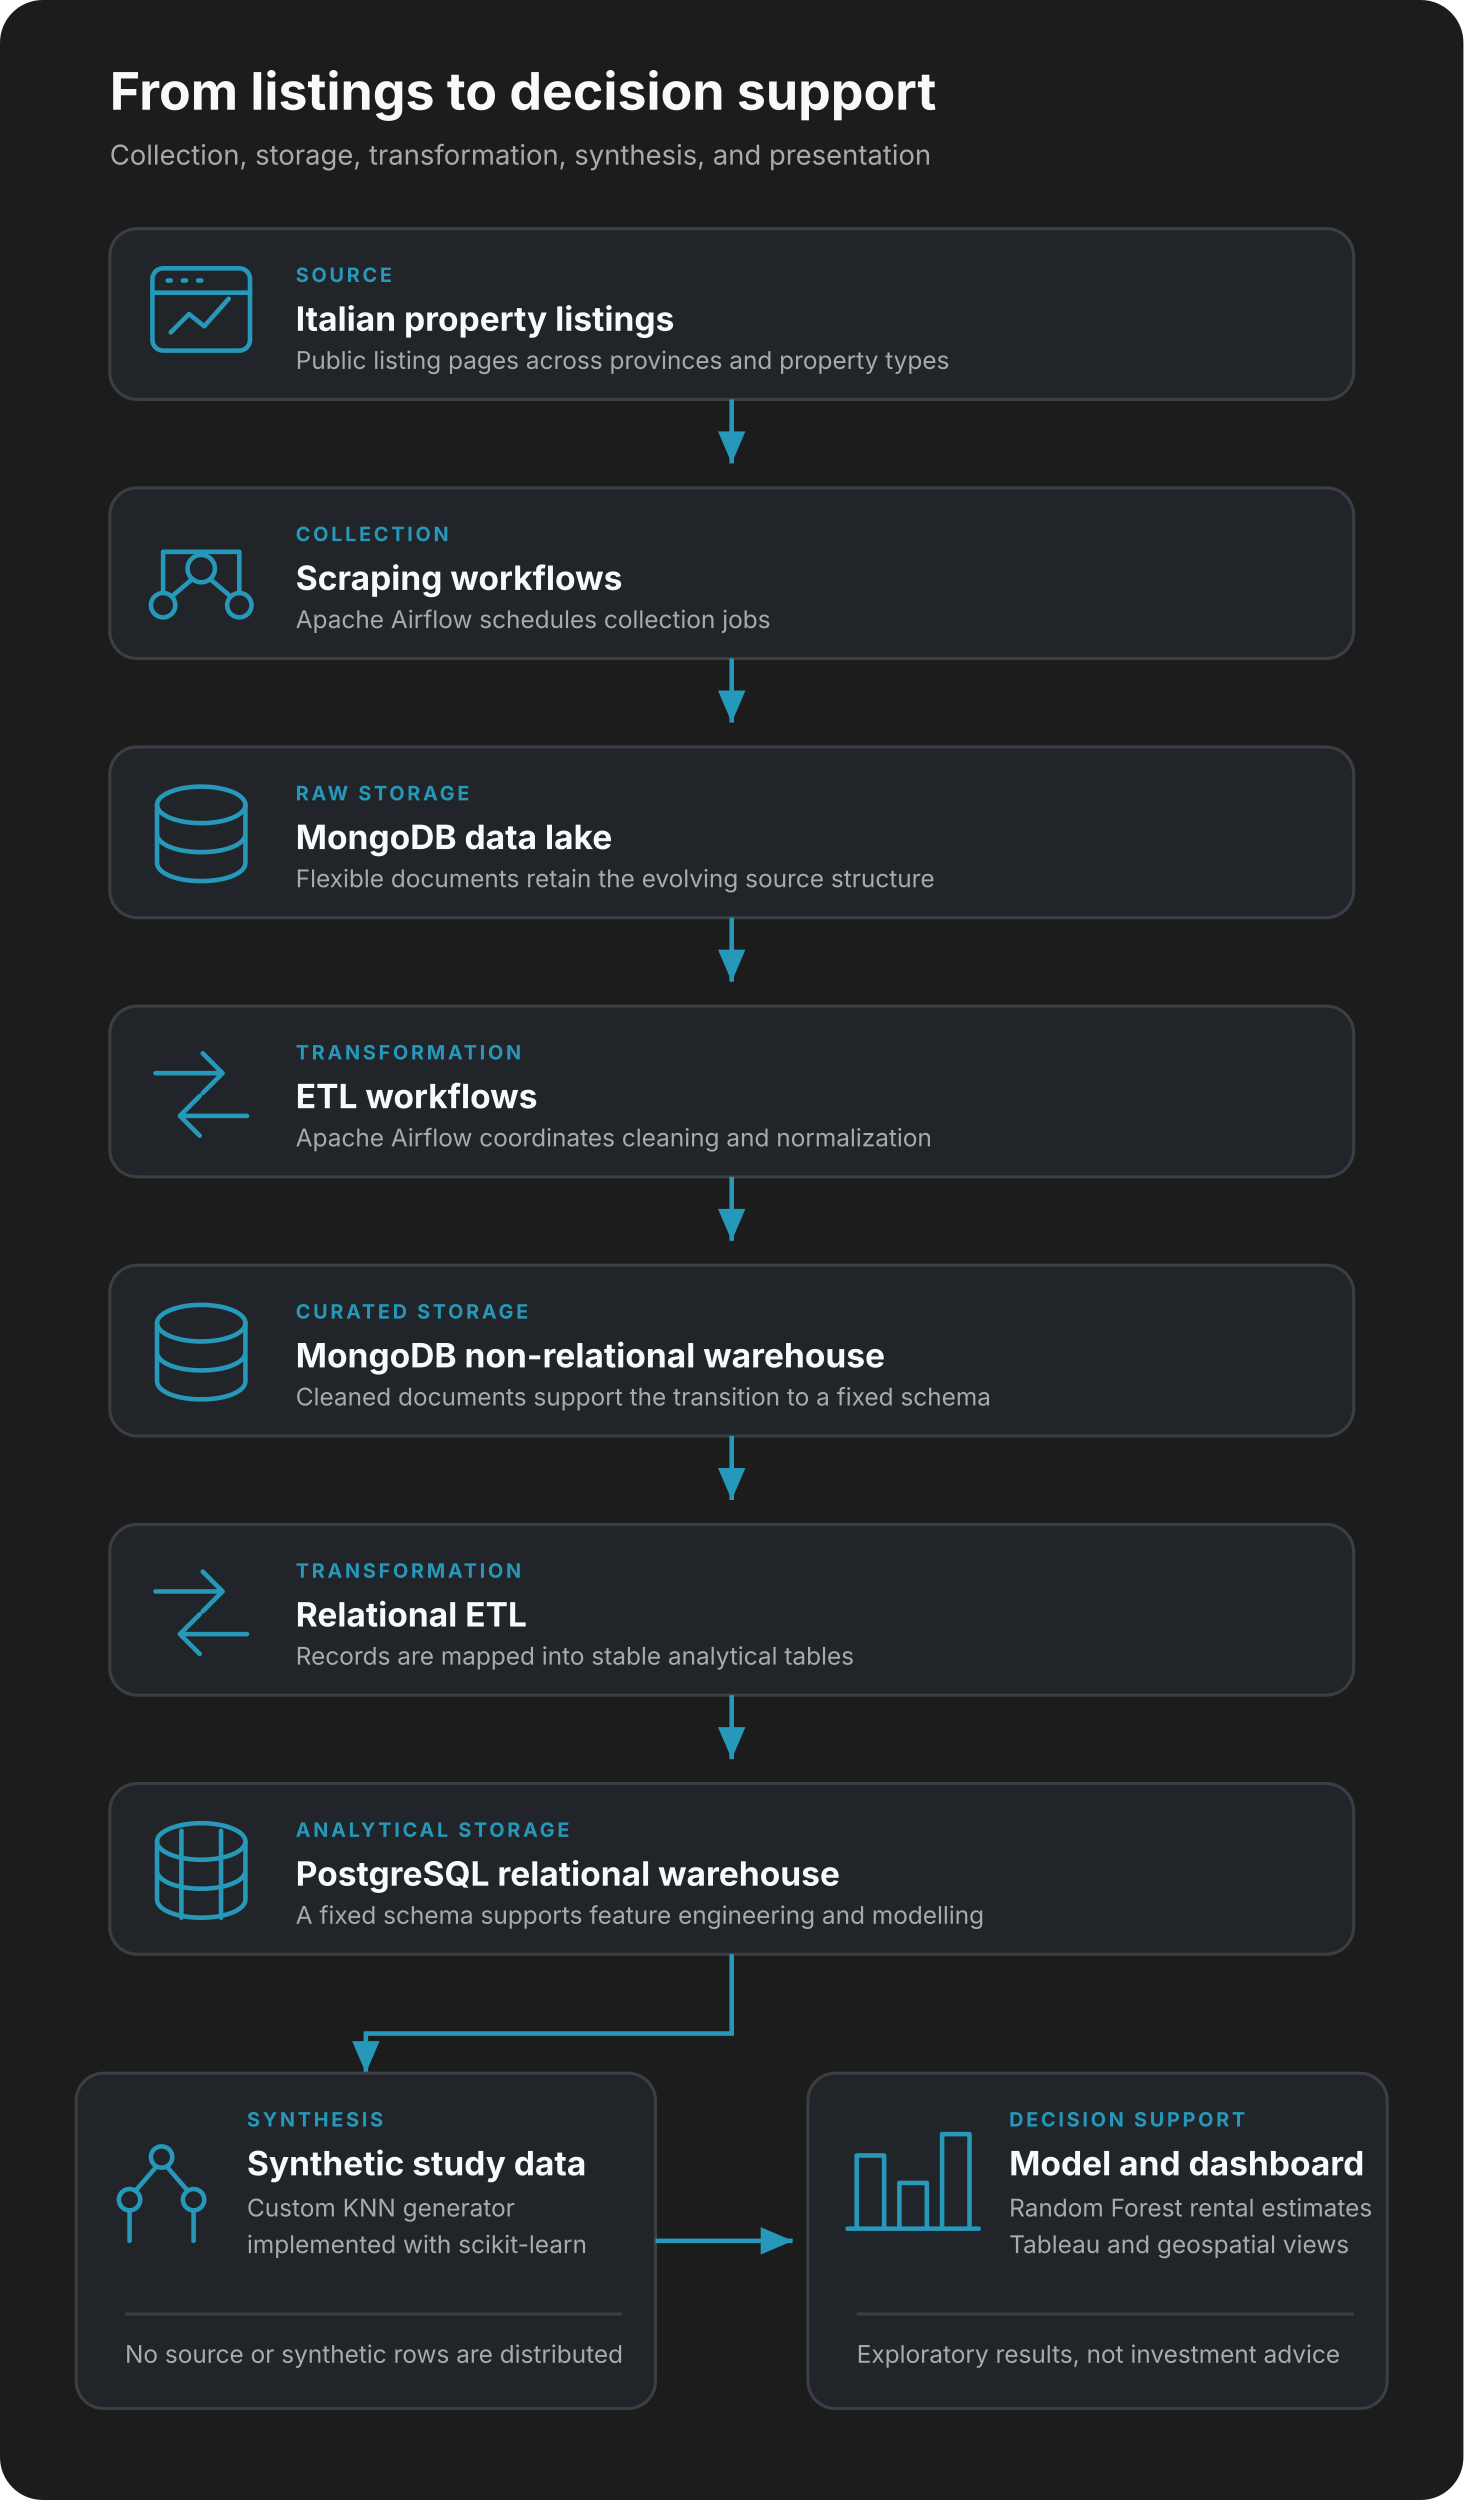
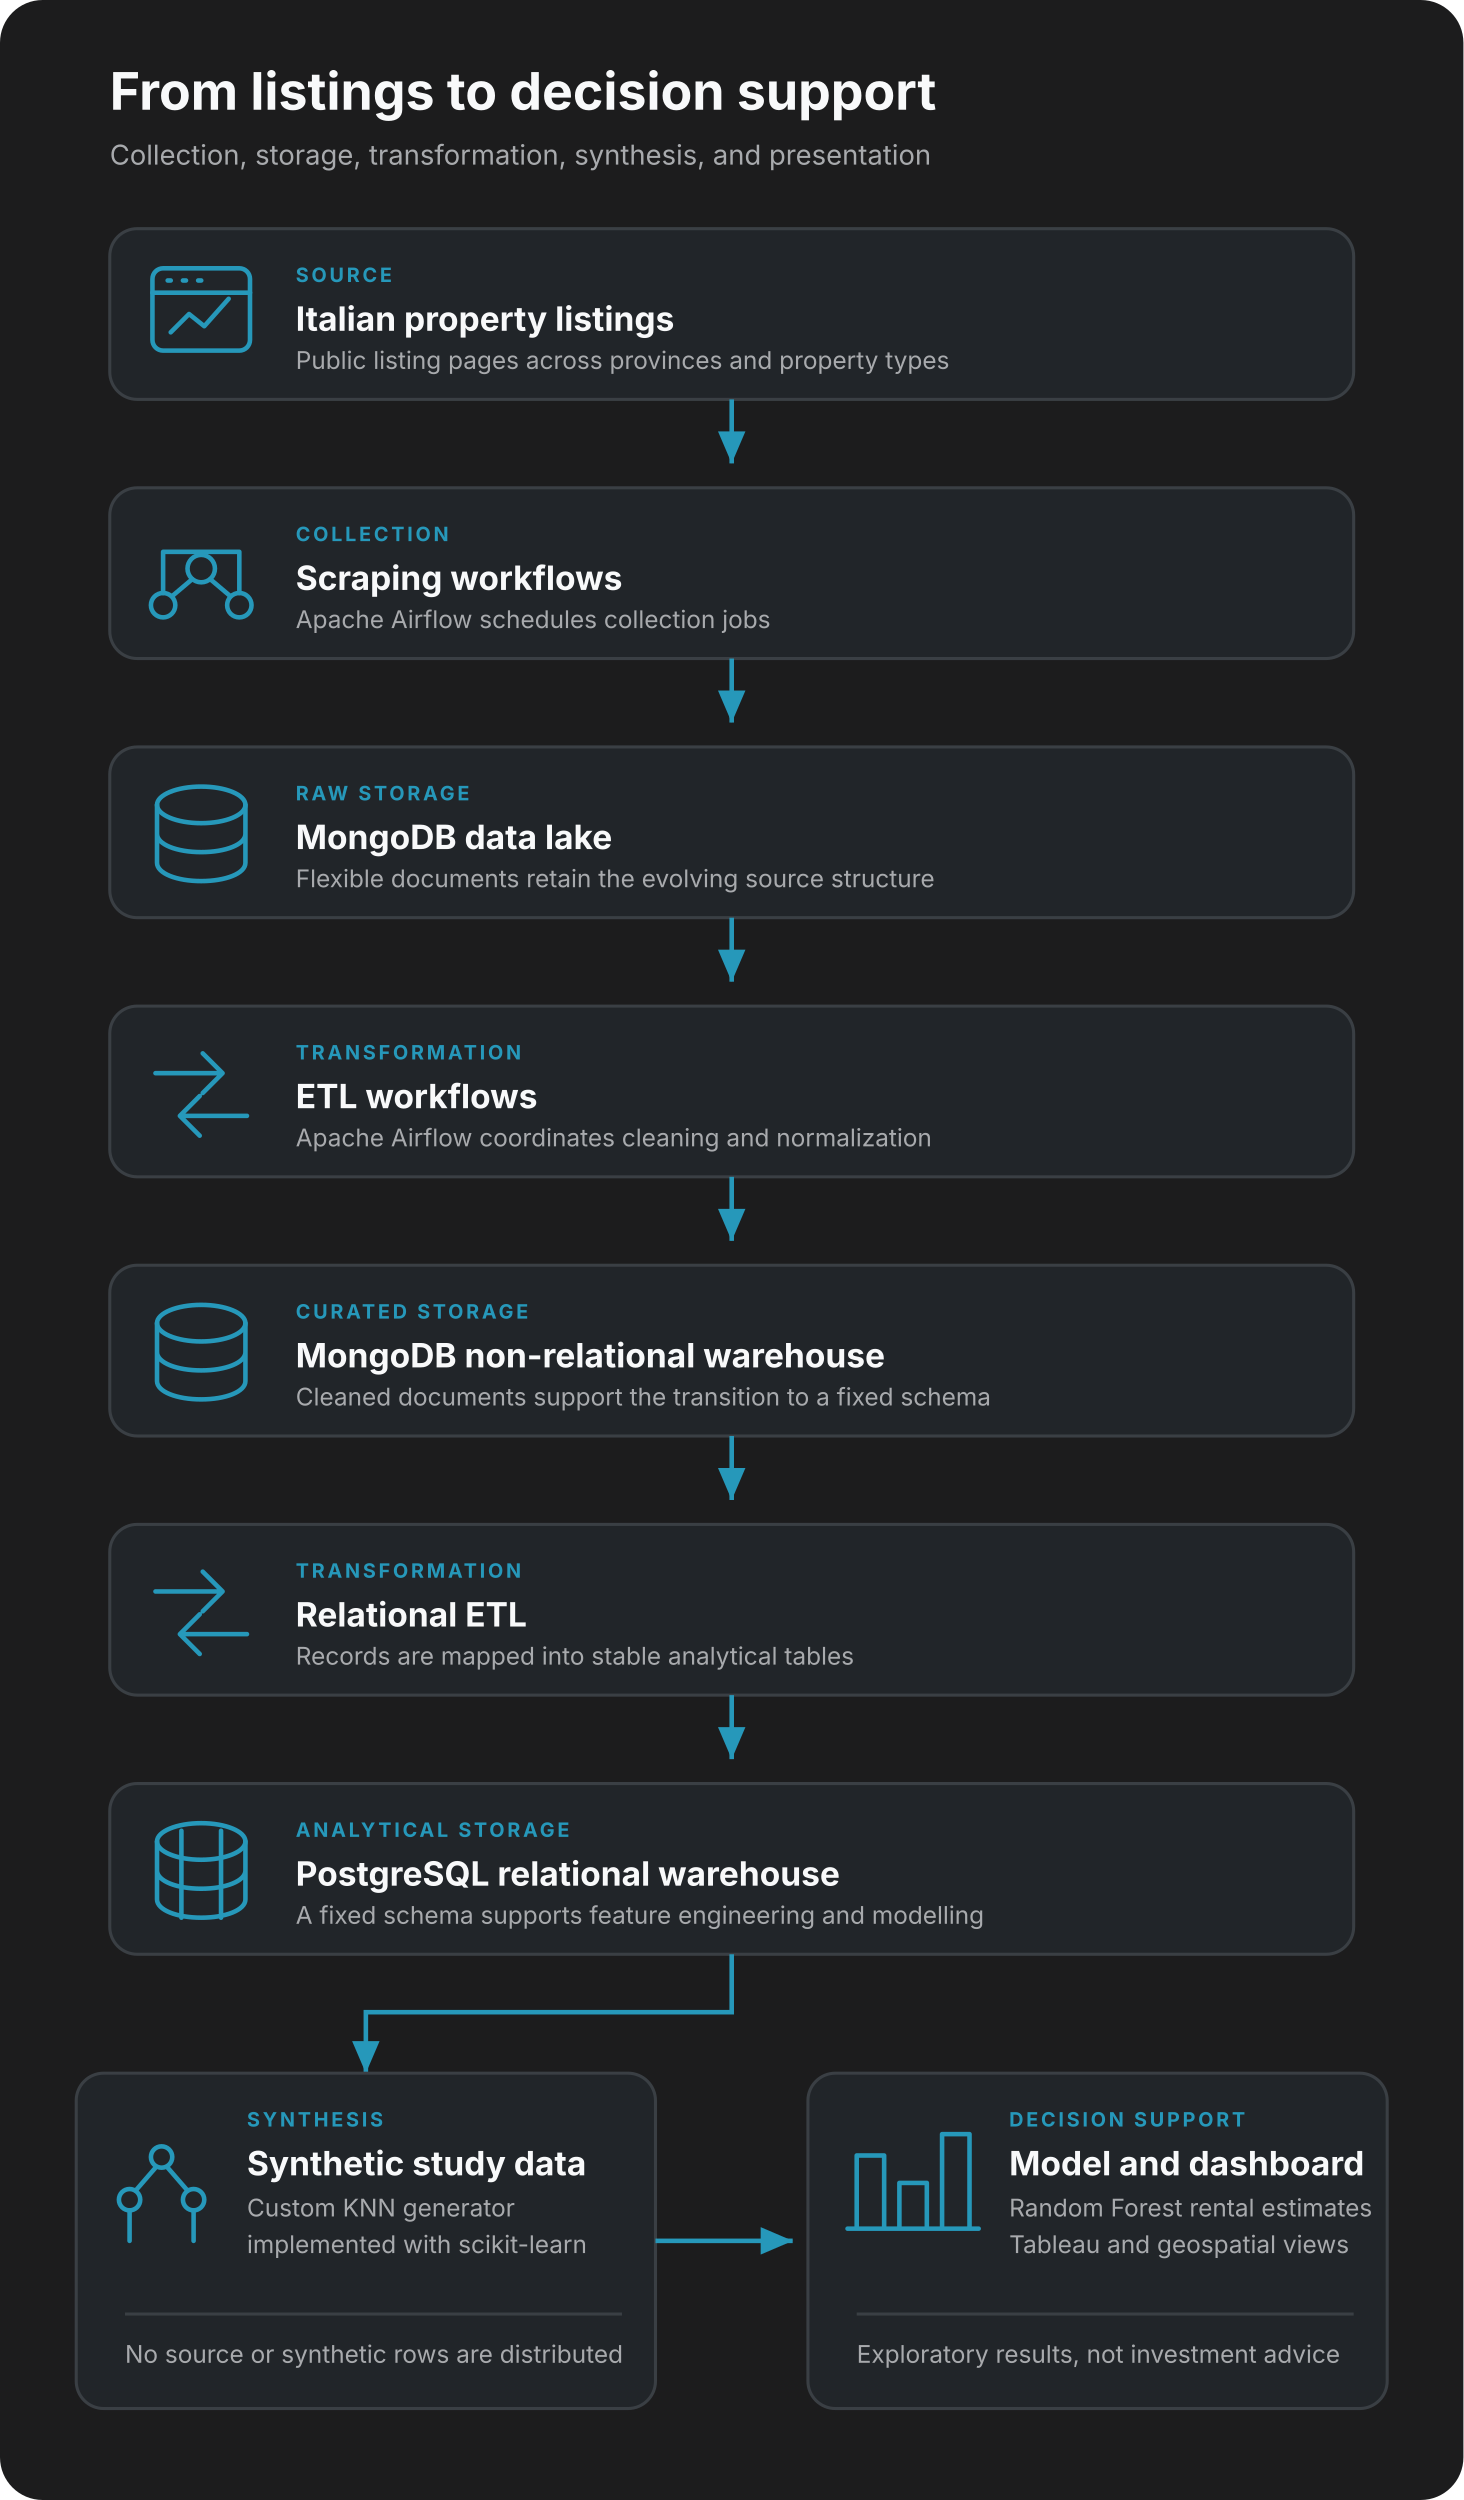
<svg xmlns="http://www.w3.org/2000/svg" viewBox="0 0 960 1640" role="img" aria-labelledby="pipeline-title pipeline-desc">
  <defs>
    <marker id="pipeline-arrow" markerWidth="10" markerHeight="10" refX="7" refY="3" orient="auto" markerUnits="strokeWidth">
      <path d="M0 0 7 3 0 6Z" fill="#2698ba" />
    </marker>
    <style>
      .heading { fill: #f8f9fa; font: 700 34px Inter, -apple-system, BlinkMacSystemFont, "Segoe UI", sans-serif; }
      .subheading { fill: #a8aaad; font: 400 18px Inter, -apple-system, BlinkMacSystemFont, "Segoe UI", sans-serif; }
      .phase { fill: #2698ba; font: 700 13px Inter, -apple-system, BlinkMacSystemFont, "Segoe UI", sans-serif; letter-spacing: 1.8px; }
      .name { fill: #f8f9fa; font: 700 22px Inter, -apple-system, BlinkMacSystemFont, "Segoe UI", sans-serif; }
      .detail { fill: #a8aaad; font: 400 16px Inter, -apple-system, BlinkMacSystemFont, "Segoe UI", sans-serif; }
      .card { fill: #212529; stroke: #3a3f44; stroke-width: 2; }
      .icon { fill: none; stroke: #2698ba; stroke-linecap: round; stroke-linejoin: round; stroke-width: 3; }
      .flow { fill: none; stroke: #2698ba; stroke-width: 3; marker-end: url(#pipeline-arrow); }
    </style>
  </defs>
  <rect width="960" height="1640" rx="28" fill="#1c1c1d" />
  <text x="72" y="72" class="heading">From listings to decision support</text>
  <text x="72" y="108" class="subheading">Collection, storage, transformation, synthesis, and presentation</text>
  <g transform="translate(72 150)">
    <rect width="816" height="112" rx="18" class="card" />
    <rect x="28" y="26" width="64" height="54" rx="7" class="icon" />
    <path d="M28 42h64M38 34h2M48 34h2M58 34h2M40 68l12-12 10 8 16-18" class="icon" />
    <text x="122" y="35" class="phase">SOURCE</text>
    <text x="122" y="67" class="name">Italian property listings</text>
    <text x="122" y="92" class="detail">Public listing pages across provinces and property types</text>
  </g>
  <path d="M480 262v42" class="flow" />
  <g transform="translate(72 320)">
    <rect width="816" height="112" rx="18" class="card" />
    <circle cx="60" cy="53" r="9" class="icon" />
    <circle cx="35" cy="77" r="8" class="icon" />
    <circle cx="85" cy="77" r="8" class="icon" />
    <path d="M54 60 41 71M66 60l13 11M35 69V42h50v27" class="icon" />
    <text x="122" y="35" class="phase">COLLECTION</text>
    <text x="122" y="67" class="name">Scraping workflows</text>
    <text x="122" y="92" class="detail">Apache Airflow schedules collection jobs</text>
  </g>
  <path d="M480 432v42" class="flow" />
  <g transform="translate(72 490)">
    <rect width="816" height="112" rx="18" class="card" />
    <ellipse cx="60" cy="38" rx="29" ry="12" class="icon" />
    <path d="M31 38v38c0 7 13 12 29 12s29-5 29-12V38M31 57c0 7 13 12 29 12s29-5 29-12" class="icon" />
    <text x="122" y="35" class="phase">RAW STORAGE</text>
    <text x="122" y="67" class="name">MongoDB data lake</text>
    <text x="122" y="92" class="detail">Flexible documents retain the evolving source structure</text>
  </g>
  <path d="M480 602v42" class="flow" />
  <g transform="translate(72 660)">
    <rect width="816" height="112" rx="18" class="card" />
    <path d="M30 44h43M61 31l13 13-13 13M90 72H47M59 59 46 72l13 13" class="icon" />
    <text x="122" y="35" class="phase">TRANSFORMATION</text>
    <text x="122" y="67" class="name">ETL workflows</text>
    <text x="122" y="92" class="detail">Apache Airflow coordinates cleaning and normalization</text>
  </g>
  <path d="M480 772v42" class="flow" />
  <g transform="translate(72 830)">
    <rect width="816" height="112" rx="18" class="card" />
    <ellipse cx="60" cy="38" rx="29" ry="12" class="icon" />
    <path d="M31 38v38c0 7 13 12 29 12s29-5 29-12V38M31 57c0 7 13 12 29 12s29-5 29-12" class="icon" />
    <text x="122" y="35" class="phase">CURATED STORAGE</text>
    <text x="122" y="67" class="name">MongoDB non-relational warehouse</text>
    <text x="122" y="92" class="detail">Cleaned documents support the transition to a fixed schema</text>
  </g>
  <path d="M480 942v42" class="flow" />
  <g transform="translate(72 1000)">
    <rect width="816" height="112" rx="18" class="card" />
    <path d="M30 44h43M61 31l13 13-13 13M90 72H47M59 59 46 72l13 13" class="icon" />
    <text x="122" y="35" class="phase">TRANSFORMATION</text>
    <text x="122" y="67" class="name">Relational ETL</text>
    <text x="122" y="92" class="detail">Records are mapped into stable analytical tables</text>
  </g>
  <path d="M480 1112v42" class="flow" />
  <g transform="translate(72 1170)">
    <rect width="816" height="112" rx="18" class="card" />
    <ellipse cx="60" cy="38" rx="29" ry="12" class="icon" />
    <path d="M31 38v38c0 7 13 12 29 12s29-5 29-12V38M31 57c0 7 13 12 29 12s29-5 29-12M47 31v57M73 31v57" class="icon" />
    <text x="122" y="35" class="phase">ANALYTICAL STORAGE</text>
    <text x="122" y="67" class="name">PostgreSQL relational warehouse</text>
    <text x="122" y="92" class="detail">A fixed schema supports feature engineering and modelling</text>
  </g>
-   <path d="M480 1282v52H240v26" class="flow" />
+   <path d="M480 1282v38H240v40" class="flow" />
  <g transform="translate(50 1360)">
    <rect width="380" height="220" rx="18" class="card" />
    <circle cx="56" cy="55" r="7" class="icon" />
    <circle cx="35" cy="83" r="7" class="icon" />
    <circle cx="77" cy="83" r="7" class="icon" />
    <path d="M52 62 39 77M60 62l13 15M35 90v20M77 90v20" class="icon" />
    <text x="112" y="35" class="phase">SYNTHESIS</text>
    <text x="112" y="67" class="name">Synthetic study data</text>
    <text x="112" y="94" class="detail">Custom KNN generator</text>
    <text x="112" y="118" class="detail">implemented with scikit-learn</text>
    <path d="M32 158h326" stroke="#3a3f44" stroke-width="2" />
    <text x="32" y="190" class="detail">No source or synthetic rows are distributed</text>
  </g>
  <g transform="translate(530 1360)">
    <rect width="380" height="220" rx="18" class="card" />
    <path d="M32 102V54h18v48M60 102V72h18v30M88 102V40h18v62M26 102h86" class="icon" />
    <text x="132" y="35" class="phase">DECISION SUPPORT</text>
    <text x="132" y="67" class="name">Model and dashboard</text>
    <text x="132" y="94" class="detail">Random Forest rental estimates</text>
    <text x="132" y="118" class="detail">Tableau and geospatial views</text>
    <path d="M32 158h326" stroke="#3a3f44" stroke-width="2" />
    <text x="32" y="190" class="detail">Exploratory results, not investment advice</text>
  </g>
  <path d="M430 1470h90" class="flow" />
</svg>
